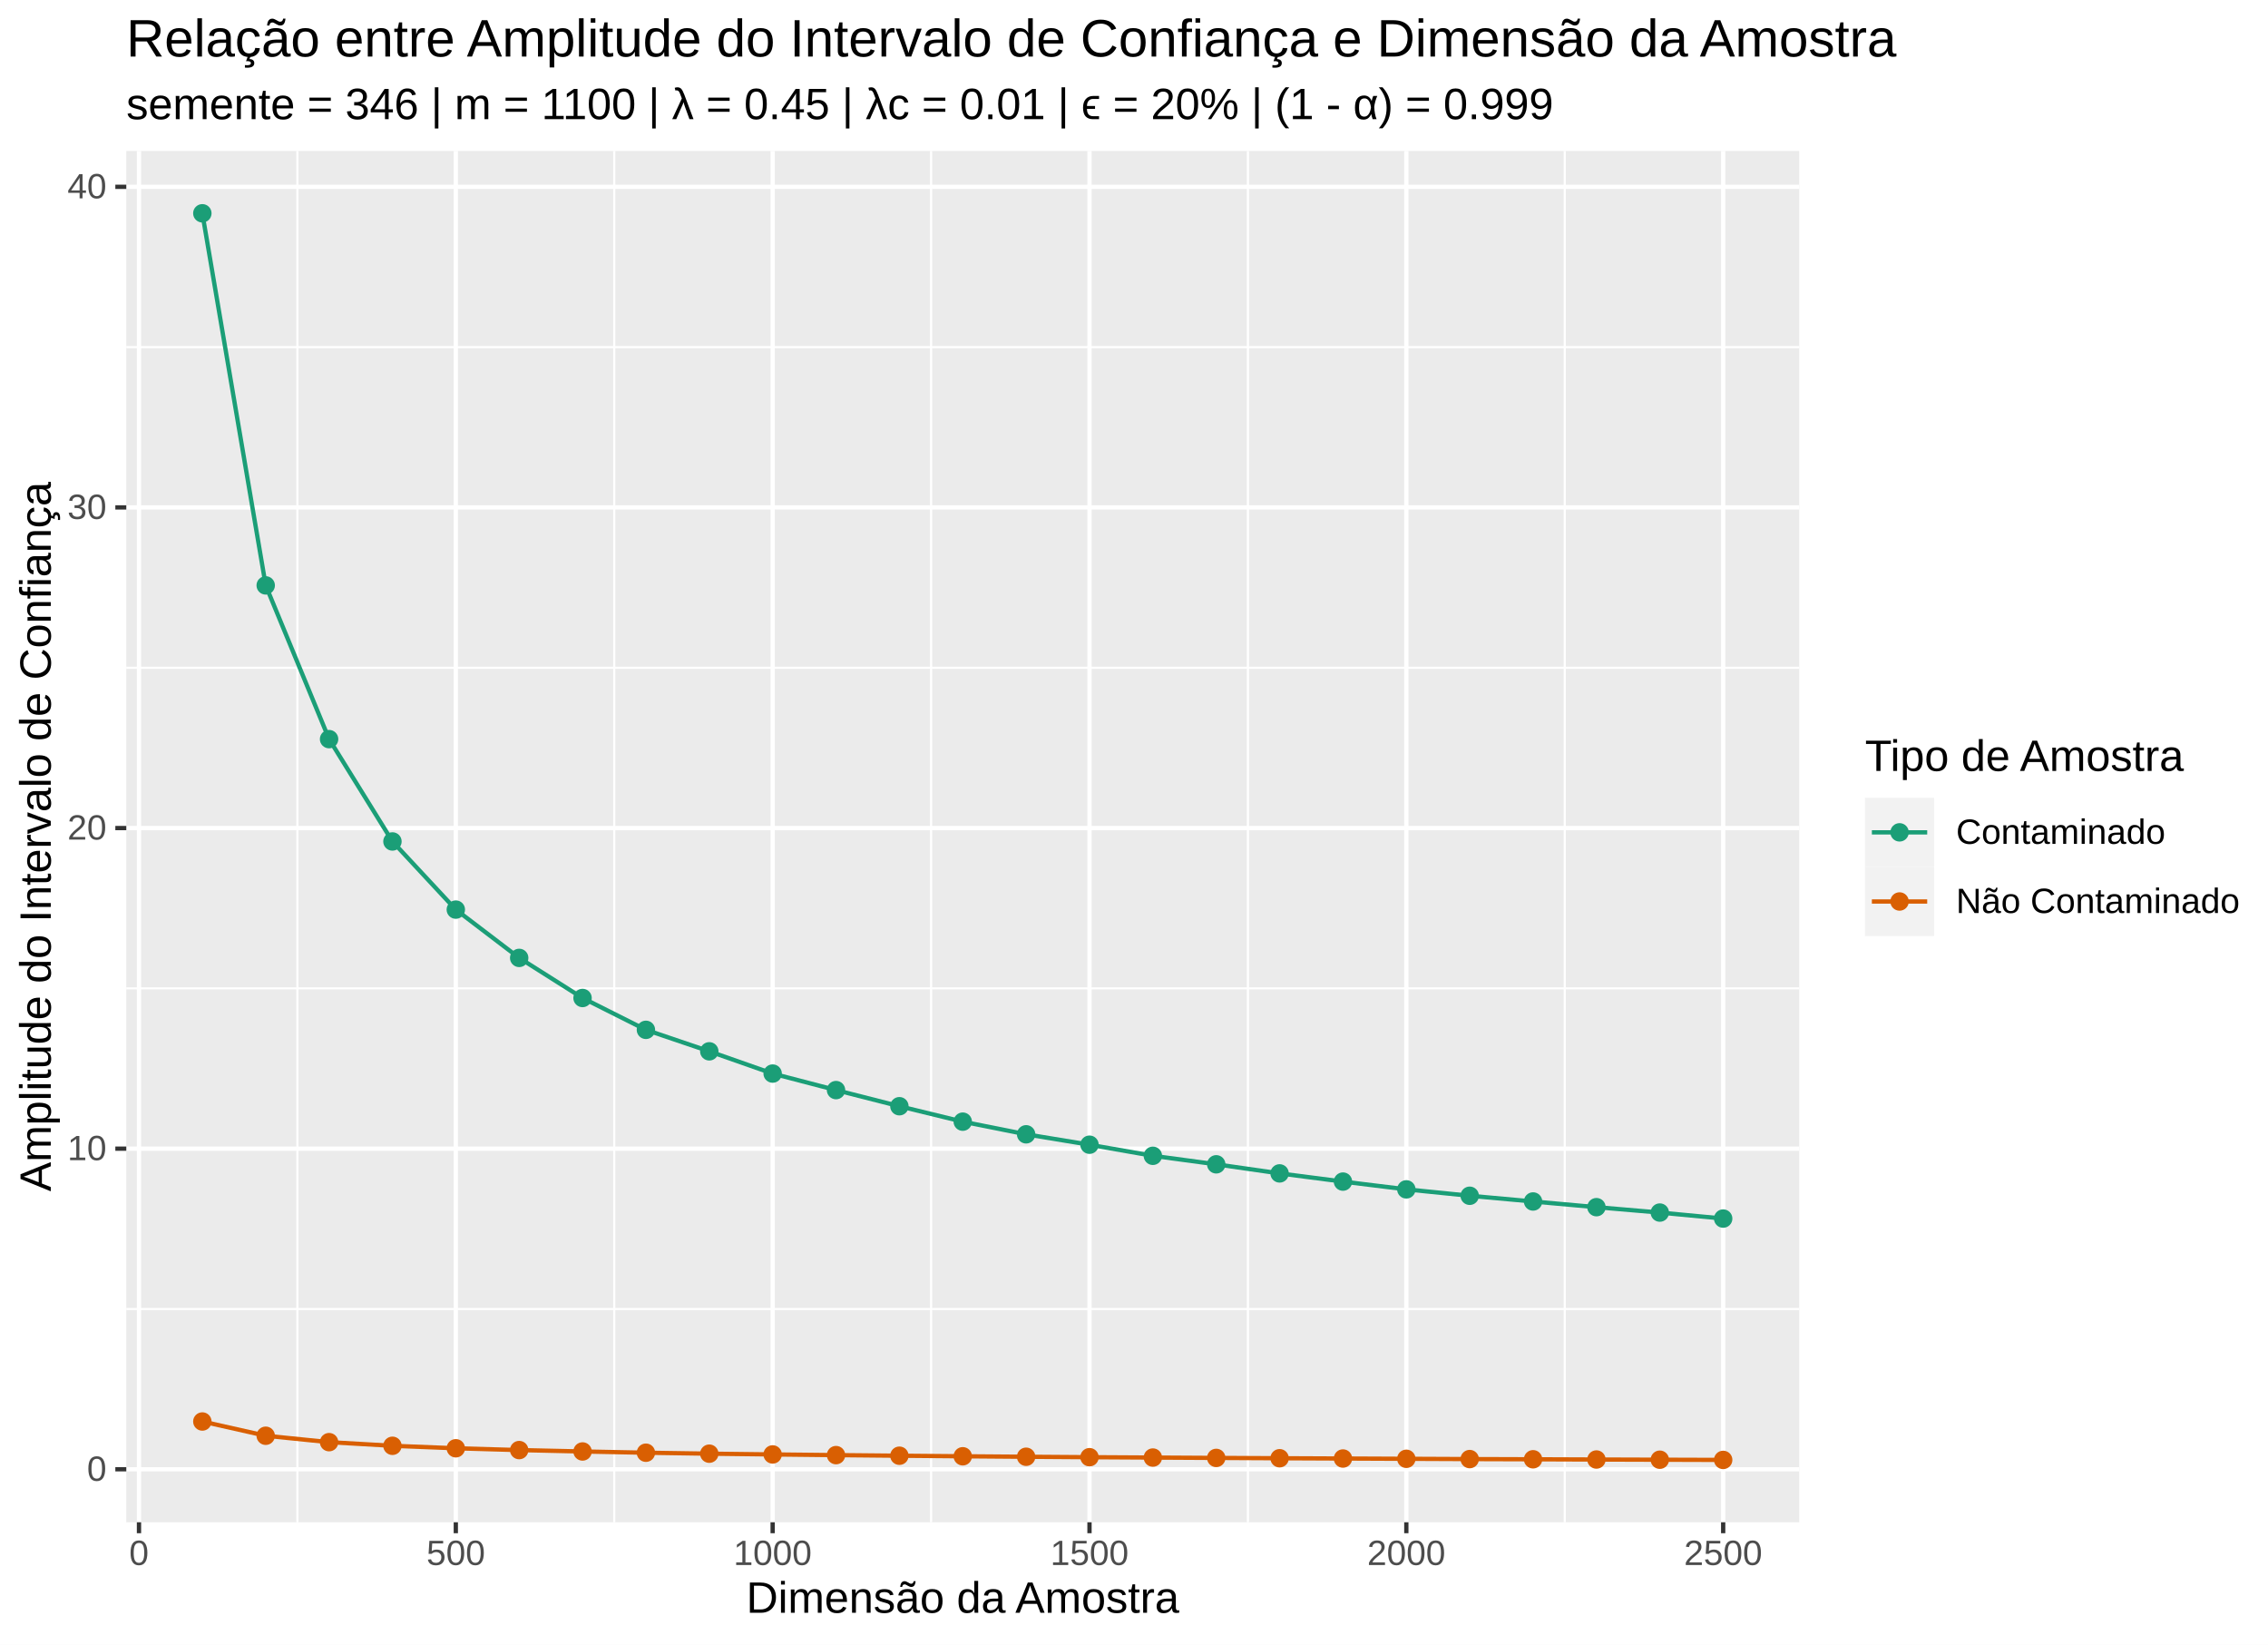
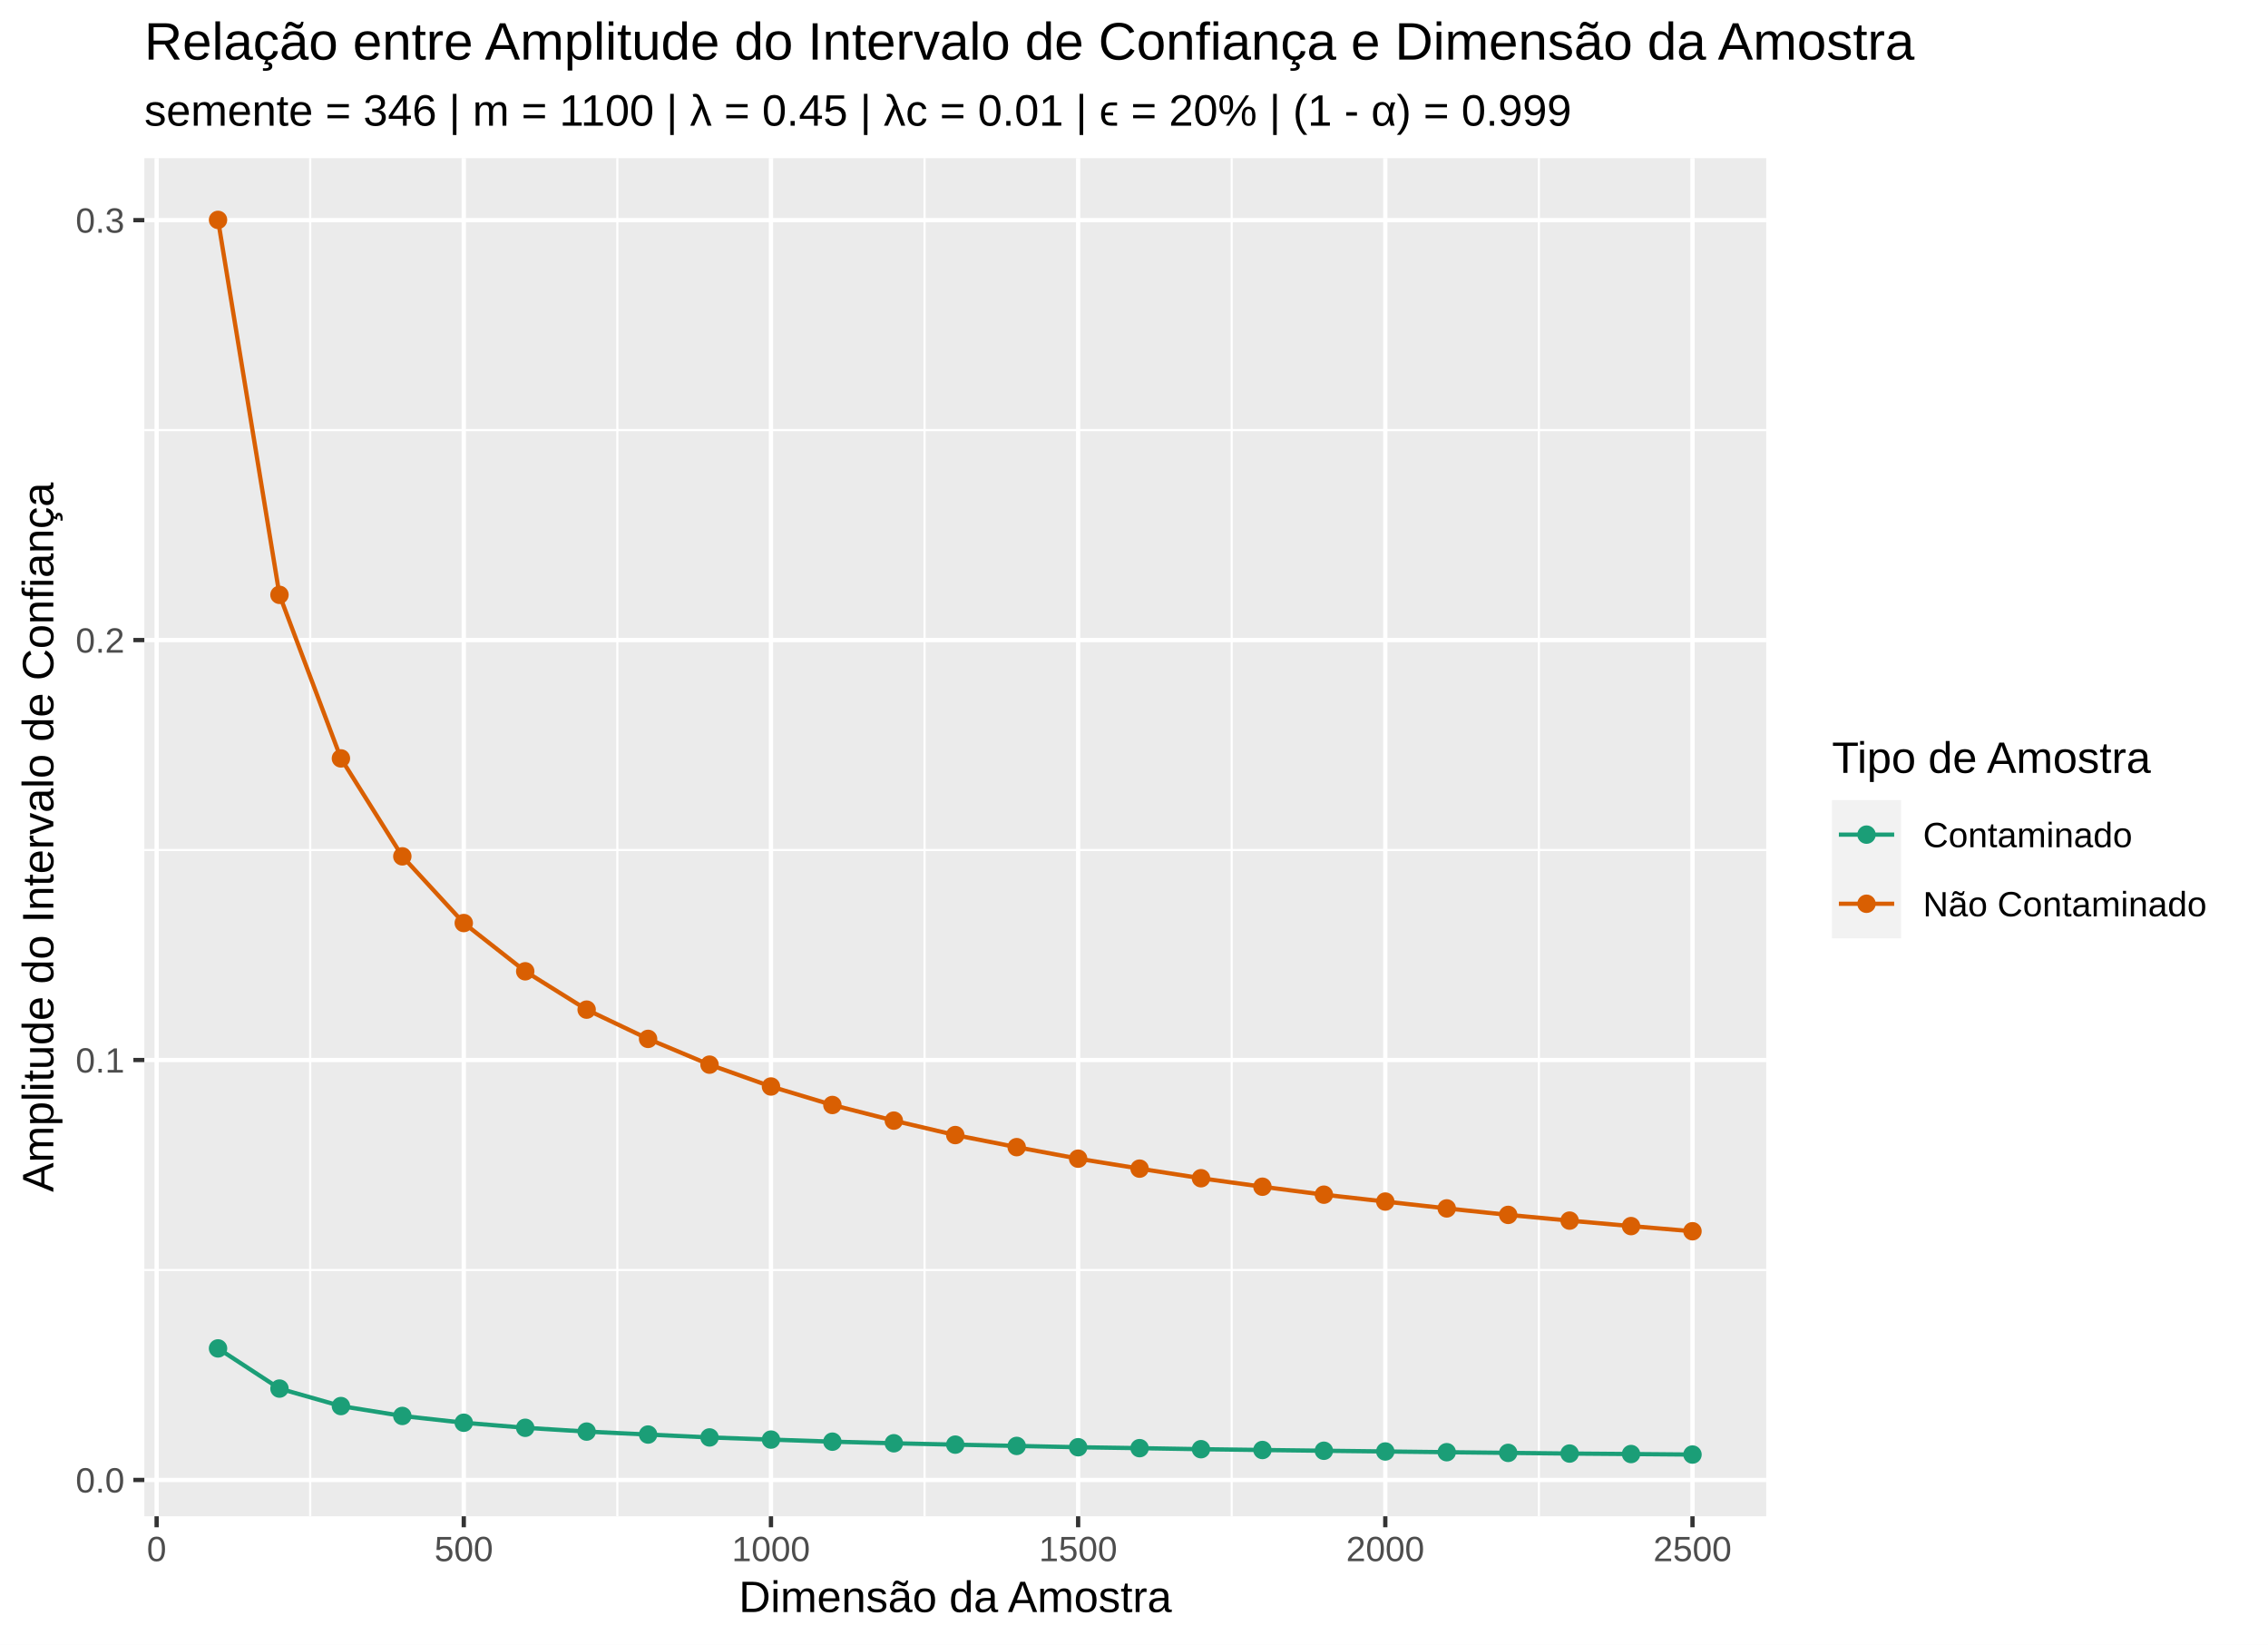
<svg xmlns="http://www.w3.org/2000/svg" class="svglite" width="566.93pt" height="411.02pt" viewBox="0 0 566.93 411.02">
  <defs>
    <style type="text/css">
    .svglite line, .svglite polyline, .svglite polygon, .svglite path, .svglite rect, .svglite circle {
      fill: none;
      stroke: #000000;
      stroke-linecap: round;
      stroke-linejoin: round;
      stroke-miterlimit: 10.00;
    }
    .svglite text {
      white-space: pre;
    }
  </style>
  </defs>
  <rect width="100%" height="100%" style="stroke: none; fill: #FFFFFF;" />
  <defs>
    <clipPath id="cpMC4wMHw1NjYuOTN8MC4wMHw0MTEuMDI=">
      <rect x="0.00" y="0.00" width="566.93" height="411.02" />
    </clipPath>
  </defs>
  <g clip-path="url(#cpMC4wMHw1NjYuOTN8MC4wMHw0MTEuMDI=)">
-     <rect x="0" y="0.00" width="566.93" height="411.02" style="stroke-width: 1.07; stroke: #FFFFFF; fill: #FFFFFF;" />
+     <rect x="0" y="-0" width="566.93" height="411.02" style="stroke-width: 1.07; stroke: #FFFFFF; fill: #FFFFFF;" />
  </g>
  <defs>
-     <clipPath id="cpMzEuNTd8NDQ5Ljc1fDM3LjczfDM4MC40Ng==">
-       <rect x="31.57" y="37.73" width="418.18" height="342.73" />
+     <clipPath id="cpMzYuMDh8NDQxLjUwfDM5LjUzfDM3OC45Nw==">
+       <rect x="36.08" y="39.53" width="405.42" height="339.44" />
    </clipPath>
  </defs>
-   <g clip-path="url(#cpMzEuNTd8NDQ5Ljc1fDM3LjczfDM4MC40Ng==)">
-     <rect x="31.57" y="37.73" width="418.18" height="342.73" style="stroke-width: 1.07; stroke: none; fill: #EBEBEB;" />
-     <polyline points="31.57,327.16 449.75,327.16 " style="stroke-width: 0.53; stroke: #FFFFFF; stroke-linecap: butt;" />
-     <polyline points="31.57,247.02 449.75,247.02 " style="stroke-width: 0.53; stroke: #FFFFFF; stroke-linecap: butt;" />
-     <polyline points="31.57,166.89 449.75,166.89 " style="stroke-width: 0.53; stroke: #FFFFFF; stroke-linecap: butt;" />
-     <polyline points="31.57,86.76 449.75,86.76 " style="stroke-width: 0.53; stroke: #FFFFFF; stroke-linecap: butt;" />
-     <polyline points="74.34,380.46 74.34,37.73 " style="stroke-width: 0.53; stroke: #FFFFFF; stroke-linecap: butt;" />
-     <polyline points="153.54,380.46 153.54,37.73 " style="stroke-width: 0.53; stroke: #FFFFFF; stroke-linecap: butt;" />
-     <polyline points="232.74,380.46 232.74,37.73 " style="stroke-width: 0.53; stroke: #FFFFFF; stroke-linecap: butt;" />
-     <polyline points="311.94,380.46 311.94,37.73 " style="stroke-width: 0.53; stroke: #FFFFFF; stroke-linecap: butt;" />
-     <polyline points="391.14,380.46 391.14,37.73 " style="stroke-width: 0.53; stroke: #FFFFFF; stroke-linecap: butt;" />
-     <polyline points="31.57,367.22 449.75,367.22 " style="stroke-width: 1.07; stroke: #FFFFFF; stroke-linecap: butt;" />
-     <polyline points="31.57,287.09 449.75,287.09 " style="stroke-width: 1.07; stroke: #FFFFFF; stroke-linecap: butt;" />
-     <polyline points="31.57,206.96 449.75,206.96 " style="stroke-width: 1.07; stroke: #FFFFFF; stroke-linecap: butt;" />
-     <polyline points="31.57,126.82 449.75,126.82 " style="stroke-width: 1.07; stroke: #FFFFFF; stroke-linecap: butt;" />
-     <polyline points="31.57,46.69 449.75,46.69 " style="stroke-width: 1.07; stroke: #FFFFFF; stroke-linecap: butt;" />
-     <polyline points="34.74,380.46 34.74,37.73 " style="stroke-width: 1.07; stroke: #FFFFFF; stroke-linecap: butt;" />
-     <polyline points="113.94,380.46 113.94,37.73 " style="stroke-width: 1.07; stroke: #FFFFFF; stroke-linecap: butt;" />
-     <polyline points="193.14,380.46 193.14,37.73 " style="stroke-width: 1.07; stroke: #FFFFFF; stroke-linecap: butt;" />
-     <polyline points="272.34,380.46 272.34,37.73 " style="stroke-width: 1.07; stroke: #FFFFFF; stroke-linecap: butt;" />
-     <polyline points="351.54,380.46 351.54,37.73 " style="stroke-width: 1.07; stroke: #FFFFFF; stroke-linecap: butt;" />
-     <polyline points="430.74,380.46 430.74,37.73 " style="stroke-width: 1.07; stroke: #FFFFFF; stroke-linecap: butt;" />
-     <polyline points="50.58,53.31 66.42,146.31 82.26,184.73 98.10,210.31 113.94,227.34 129.78,239.41 145.62,249.43 161.46,257.39 177.30,262.76 193.14,268.32 208.98,272.45 224.82,276.48 240.66,280.34 256.50,283.50 272.34,286.10 288.18,288.87 304.02,291.00 319.86,293.27 335.70,295.32 351.54,297.26 367.38,298.86 383.22,300.29 399.06,301.71 414.90,303.06 430.74,304.56 " style="stroke-width: 1.07; stroke: #1B9E77; stroke-linecap: butt;" />
-     <polyline points="50.58,355.28 66.42,358.84 82.26,360.44 98.10,361.35 113.94,361.97 129.78,362.42 145.62,362.77 161.46,363.08 177.30,363.32 193.14,363.51 208.98,363.68 224.82,363.83 240.66,363.97 256.50,364.09 272.34,364.20 288.18,364.29 304.02,364.38 319.86,364.46 335.70,364.53 351.54,364.60 367.38,364.67 383.22,364.72 399.06,364.78 414.90,364.83 430.74,364.88 " style="stroke-width: 1.07; stroke: #D95F02; stroke-linecap: butt;" />
-     <circle cx="50.58" cy="355.28" r="1.95" style="stroke-width: 0.71; stroke: #D95F02; fill: #D95F02;" />
-     <circle cx="50.58" cy="53.31" r="1.95" style="stroke-width: 0.71; stroke: #1B9E77; fill: #1B9E77;" />
-     <circle cx="66.42" cy="358.84" r="1.95" style="stroke-width: 0.71; stroke: #D95F02; fill: #D95F02;" />
-     <circle cx="66.42" cy="146.31" r="1.95" style="stroke-width: 0.71; stroke: #1B9E77; fill: #1B9E77;" />
-     <circle cx="82.26" cy="360.44" r="1.95" style="stroke-width: 0.71; stroke: #D95F02; fill: #D95F02;" />
-     <circle cx="82.26" cy="184.73" r="1.95" style="stroke-width: 0.71; stroke: #1B9E77; fill: #1B9E77;" />
-     <circle cx="98.10" cy="361.35" r="1.95" style="stroke-width: 0.71; stroke: #D95F02; fill: #D95F02;" />
-     <circle cx="98.10" cy="210.31" r="1.95" style="stroke-width: 0.71; stroke: #1B9E77; fill: #1B9E77;" />
-     <circle cx="113.94" cy="361.97" r="1.95" style="stroke-width: 0.71; stroke: #D95F02; fill: #D95F02;" />
-     <circle cx="113.94" cy="227.34" r="1.95" style="stroke-width: 0.71; stroke: #1B9E77; fill: #1B9E77;" />
-     <circle cx="129.78" cy="362.42" r="1.95" style="stroke-width: 0.71; stroke: #D95F02; fill: #D95F02;" />
-     <circle cx="129.78" cy="239.41" r="1.95" style="stroke-width: 0.71; stroke: #1B9E77; fill: #1B9E77;" />
-     <circle cx="145.62" cy="362.77" r="1.95" style="stroke-width: 0.71; stroke: #D95F02; fill: #D95F02;" />
-     <circle cx="145.62" cy="249.43" r="1.95" style="stroke-width: 0.71; stroke: #1B9E77; fill: #1B9E77;" />
-     <circle cx="161.46" cy="363.08" r="1.95" style="stroke-width: 0.71; stroke: #D95F02; fill: #D95F02;" />
-     <circle cx="161.46" cy="257.39" r="1.95" style="stroke-width: 0.71; stroke: #1B9E77; fill: #1B9E77;" />
-     <circle cx="177.30" cy="363.32" r="1.95" style="stroke-width: 0.71; stroke: #D95F02; fill: #D95F02;" />
-     <circle cx="177.30" cy="262.76" r="1.95" style="stroke-width: 0.71; stroke: #1B9E77; fill: #1B9E77;" />
-     <circle cx="193.14" cy="363.51" r="1.95" style="stroke-width: 0.71; stroke: #D95F02; fill: #D95F02;" />
-     <circle cx="193.14" cy="268.32" r="1.95" style="stroke-width: 0.71; stroke: #1B9E77; fill: #1B9E77;" />
-     <circle cx="208.98" cy="363.68" r="1.95" style="stroke-width: 0.71; stroke: #D95F02; fill: #D95F02;" />
-     <circle cx="208.98" cy="272.45" r="1.95" style="stroke-width: 0.71; stroke: #1B9E77; fill: #1B9E77;" />
-     <circle cx="224.82" cy="363.83" r="1.95" style="stroke-width: 0.71; stroke: #D95F02; fill: #D95F02;" />
-     <circle cx="224.82" cy="276.48" r="1.95" style="stroke-width: 0.71; stroke: #1B9E77; fill: #1B9E77;" />
-     <circle cx="240.66" cy="363.97" r="1.95" style="stroke-width: 0.71; stroke: #D95F02; fill: #D95F02;" />
-     <circle cx="240.66" cy="280.34" r="1.95" style="stroke-width: 0.71; stroke: #1B9E77; fill: #1B9E77;" />
-     <circle cx="256.50" cy="364.09" r="1.95" style="stroke-width: 0.71; stroke: #D95F02; fill: #D95F02;" />
-     <circle cx="256.50" cy="283.50" r="1.95" style="stroke-width: 0.71; stroke: #1B9E77; fill: #1B9E77;" />
-     <circle cx="272.34" cy="364.20" r="1.95" style="stroke-width: 0.71; stroke: #D95F02; fill: #D95F02;" />
-     <circle cx="272.34" cy="286.10" r="1.95" style="stroke-width: 0.71; stroke: #1B9E77; fill: #1B9E77;" />
-     <circle cx="288.18" cy="364.29" r="1.95" style="stroke-width: 0.71; stroke: #D95F02; fill: #D95F02;" />
-     <circle cx="288.18" cy="288.87" r="1.95" style="stroke-width: 0.71; stroke: #1B9E77; fill: #1B9E77;" />
-     <circle cx="304.02" cy="364.38" r="1.95" style="stroke-width: 0.71; stroke: #D95F02; fill: #D95F02;" />
-     <circle cx="304.02" cy="291.00" r="1.95" style="stroke-width: 0.71; stroke: #1B9E77; fill: #1B9E77;" />
-     <circle cx="319.86" cy="364.46" r="1.95" style="stroke-width: 0.71; stroke: #D95F02; fill: #D95F02;" />
-     <circle cx="319.86" cy="293.27" r="1.95" style="stroke-width: 0.71; stroke: #1B9E77; fill: #1B9E77;" />
-     <circle cx="335.70" cy="364.53" r="1.95" style="stroke-width: 0.71; stroke: #D95F02; fill: #D95F02;" />
-     <circle cx="335.70" cy="295.32" r="1.95" style="stroke-width: 0.71; stroke: #1B9E77; fill: #1B9E77;" />
-     <circle cx="351.54" cy="364.60" r="1.95" style="stroke-width: 0.71; stroke: #D95F02; fill: #D95F02;" />
-     <circle cx="351.54" cy="297.26" r="1.95" style="stroke-width: 0.71; stroke: #1B9E77; fill: #1B9E77;" />
-     <circle cx="367.38" cy="364.67" r="1.95" style="stroke-width: 0.71; stroke: #D95F02; fill: #D95F02;" />
-     <circle cx="367.38" cy="298.86" r="1.95" style="stroke-width: 0.71; stroke: #1B9E77; fill: #1B9E77;" />
-     <circle cx="383.22" cy="364.72" r="1.95" style="stroke-width: 0.71; stroke: #D95F02; fill: #D95F02;" />
-     <circle cx="383.22" cy="300.29" r="1.95" style="stroke-width: 0.71; stroke: #1B9E77; fill: #1B9E77;" />
-     <circle cx="399.06" cy="364.78" r="1.95" style="stroke-width: 0.71; stroke: #D95F02; fill: #D95F02;" />
-     <circle cx="399.06" cy="301.71" r="1.95" style="stroke-width: 0.71; stroke: #1B9E77; fill: #1B9E77;" />
-     <circle cx="414.90" cy="364.83" r="1.95" style="stroke-width: 0.71; stroke: #D95F02; fill: #D95F02;" />
-     <circle cx="414.90" cy="303.06" r="1.95" style="stroke-width: 0.71; stroke: #1B9E77; fill: #1B9E77;" />
-     <circle cx="430.74" cy="364.88" r="1.95" style="stroke-width: 0.71; stroke: #D95F02; fill: #D95F02;" />
-     <circle cx="430.74" cy="304.56" r="1.95" style="stroke-width: 0.71; stroke: #1B9E77; fill: #1B9E77;" />
+   <g clip-path="url(#cpMzYuMDh8NDQxLjUwfDM5LjUzfDM3OC45Nw==)">
+     <rect x="36.08" y="39.53" width="405.42" height="339.44" style="stroke-width: 1.07; stroke: none; fill: #EBEBEB;" />
+     <polyline points="36.08,317.41 441.50,317.41 " style="stroke-width: 0.53; stroke: #FFFFFF; stroke-linecap: butt;" />
+     <polyline points="36.08,212.45 441.50,212.45 " style="stroke-width: 0.53; stroke: #FFFFFF; stroke-linecap: butt;" />
+     <polyline points="36.08,107.49 441.50,107.49 " style="stroke-width: 0.53; stroke: #FFFFFF; stroke-linecap: butt;" />
+     <polyline points="77.54,378.97 77.54,39.53 " style="stroke-width: 0.53; stroke: #FFFFFF; stroke-linecap: butt;" />
+     <polyline points="154.32,378.97 154.32,39.53 " style="stroke-width: 0.53; stroke: #FFFFFF; stroke-linecap: butt;" />
+     <polyline points="231.11,378.97 231.11,39.53 " style="stroke-width: 0.53; stroke: #FFFFFF; stroke-linecap: butt;" />
+     <polyline points="307.89,378.97 307.89,39.53 " style="stroke-width: 0.53; stroke: #FFFFFF; stroke-linecap: butt;" />
+     <polyline points="384.68,378.97 384.68,39.53 " style="stroke-width: 0.53; stroke: #FFFFFF; stroke-linecap: butt;" />
+     <polyline points="36.08,369.89 441.50,369.89 " style="stroke-width: 1.07; stroke: #FFFFFF; stroke-linecap: butt;" />
+     <polyline points="36.08,264.93 441.50,264.93 " style="stroke-width: 1.07; stroke: #FFFFFF; stroke-linecap: butt;" />
+     <polyline points="36.08,159.97 441.50,159.97 " style="stroke-width: 1.07; stroke: #FFFFFF; stroke-linecap: butt;" />
+     <polyline points="36.08,55.02 441.50,55.02 " style="stroke-width: 1.07; stroke: #FFFFFF; stroke-linecap: butt;" />
+     <polyline points="39.15,378.97 39.15,39.53 " style="stroke-width: 1.07; stroke: #FFFFFF; stroke-linecap: butt;" />
+     <polyline points="115.93,378.97 115.93,39.53 " style="stroke-width: 1.07; stroke: #FFFFFF; stroke-linecap: butt;" />
+     <polyline points="192.72,378.97 192.72,39.53 " style="stroke-width: 1.07; stroke: #FFFFFF; stroke-linecap: butt;" />
+     <polyline points="269.50,378.97 269.50,39.53 " style="stroke-width: 1.07; stroke: #FFFFFF; stroke-linecap: butt;" />
+     <polyline points="346.28,378.97 346.28,39.53 " style="stroke-width: 1.07; stroke: #FFFFFF; stroke-linecap: butt;" />
+     <polyline points="423.07,378.97 423.07,39.53 " style="stroke-width: 1.07; stroke: #FFFFFF; stroke-linecap: butt;" />
+     <polyline points="54.50,337.01 69.86,347.05 85.22,351.42 100.57,353.89 115.93,355.59 131.29,356.85 146.64,357.80 162.00,358.54 177.36,359.26 192.72,359.80 208.07,360.32 223.43,360.72 238.79,361.06 254.14,361.38 269.50,361.71 284.86,361.94 300.21,362.20 315.57,362.40 330.93,362.59 346.28,362.77 361.64,362.95 377.00,363.12 392.35,363.29 407.71,363.41 423.07,363.54 " style="stroke-width: 1.07; stroke: #1B9E77; stroke-linecap: butt;" />
+     <polyline points="54.50,54.96 69.86,148.67 85.22,189.55 100.57,214.03 115.93,230.70 131.29,242.76 146.64,252.34 162.00,259.65 177.36,266.09 192.72,271.55 208.07,276.17 223.43,280.08 238.79,283.69 254.14,286.71 269.50,289.59 284.86,292.08 300.21,294.48 315.57,296.60 330.93,298.59 346.28,300.31 361.64,302.02 377.00,303.64 392.35,305.07 407.71,306.44 423.07,307.73 " style="stroke-width: 1.07; stroke: #D95F02; stroke-linecap: butt;" />
+     <circle cx="54.50" cy="54.96" r="1.95" style="stroke-width: 0.71; stroke: #D95F02; fill: #D95F02;" />
+     <circle cx="54.50" cy="337.01" r="1.95" style="stroke-width: 0.71; stroke: #1B9E77; fill: #1B9E77;" />
+     <circle cx="69.86" cy="148.67" r="1.95" style="stroke-width: 0.71; stroke: #D95F02; fill: #D95F02;" />
+     <circle cx="69.86" cy="347.05" r="1.95" style="stroke-width: 0.71; stroke: #1B9E77; fill: #1B9E77;" />
+     <circle cx="85.22" cy="189.55" r="1.95" style="stroke-width: 0.71; stroke: #D95F02; fill: #D95F02;" />
+     <circle cx="85.22" cy="351.42" r="1.95" style="stroke-width: 0.71; stroke: #1B9E77; fill: #1B9E77;" />
+     <circle cx="100.57" cy="214.03" r="1.95" style="stroke-width: 0.71; stroke: #D95F02; fill: #D95F02;" />
+     <circle cx="100.57" cy="353.89" r="1.95" style="stroke-width: 0.71; stroke: #1B9E77; fill: #1B9E77;" />
+     <circle cx="115.93" cy="230.70" r="1.95" style="stroke-width: 0.71; stroke: #D95F02; fill: #D95F02;" />
+     <circle cx="115.93" cy="355.59" r="1.95" style="stroke-width: 0.71; stroke: #1B9E77; fill: #1B9E77;" />
+     <circle cx="131.29" cy="242.76" r="1.95" style="stroke-width: 0.71; stroke: #D95F02; fill: #D95F02;" />
+     <circle cx="131.29" cy="356.85" r="1.95" style="stroke-width: 0.71; stroke: #1B9E77; fill: #1B9E77;" />
+     <circle cx="146.64" cy="252.34" r="1.95" style="stroke-width: 0.71; stroke: #D95F02; fill: #D95F02;" />
+     <circle cx="146.64" cy="357.80" r="1.95" style="stroke-width: 0.71; stroke: #1B9E77; fill: #1B9E77;" />
+     <circle cx="162.00" cy="259.65" r="1.95" style="stroke-width: 0.71; stroke: #D95F02; fill: #D95F02;" />
+     <circle cx="162.00" cy="358.54" r="1.95" style="stroke-width: 0.71; stroke: #1B9E77; fill: #1B9E77;" />
+     <circle cx="177.36" cy="266.09" r="1.95" style="stroke-width: 0.71; stroke: #D95F02; fill: #D95F02;" />
+     <circle cx="177.36" cy="359.26" r="1.95" style="stroke-width: 0.71; stroke: #1B9E77; fill: #1B9E77;" />
+     <circle cx="192.72" cy="271.55" r="1.95" style="stroke-width: 0.71; stroke: #D95F02; fill: #D95F02;" />
+     <circle cx="192.72" cy="359.80" r="1.95" style="stroke-width: 0.71; stroke: #1B9E77; fill: #1B9E77;" />
+     <circle cx="208.07" cy="276.17" r="1.95" style="stroke-width: 0.71; stroke: #D95F02; fill: #D95F02;" />
+     <circle cx="208.07" cy="360.32" r="1.95" style="stroke-width: 0.71; stroke: #1B9E77; fill: #1B9E77;" />
+     <circle cx="223.43" cy="280.08" r="1.95" style="stroke-width: 0.71; stroke: #D95F02; fill: #D95F02;" />
+     <circle cx="223.43" cy="360.72" r="1.95" style="stroke-width: 0.71; stroke: #1B9E77; fill: #1B9E77;" />
+     <circle cx="238.79" cy="283.69" r="1.95" style="stroke-width: 0.71; stroke: #D95F02; fill: #D95F02;" />
+     <circle cx="238.79" cy="361.06" r="1.95" style="stroke-width: 0.71; stroke: #1B9E77; fill: #1B9E77;" />
+     <circle cx="254.14" cy="286.71" r="1.95" style="stroke-width: 0.71; stroke: #D95F02; fill: #D95F02;" />
+     <circle cx="254.14" cy="361.38" r="1.95" style="stroke-width: 0.71; stroke: #1B9E77; fill: #1B9E77;" />
+     <circle cx="269.50" cy="289.59" r="1.95" style="stroke-width: 0.71; stroke: #D95F02; fill: #D95F02;" />
+     <circle cx="269.50" cy="361.71" r="1.95" style="stroke-width: 0.71; stroke: #1B9E77; fill: #1B9E77;" />
+     <circle cx="284.86" cy="292.08" r="1.95" style="stroke-width: 0.71; stroke: #D95F02; fill: #D95F02;" />
+     <circle cx="284.86" cy="361.94" r="1.95" style="stroke-width: 0.71; stroke: #1B9E77; fill: #1B9E77;" />
+     <circle cx="300.21" cy="294.48" r="1.95" style="stroke-width: 0.71; stroke: #D95F02; fill: #D95F02;" />
+     <circle cx="300.21" cy="362.20" r="1.95" style="stroke-width: 0.71; stroke: #1B9E77; fill: #1B9E77;" />
+     <circle cx="315.57" cy="296.60" r="1.95" style="stroke-width: 0.71; stroke: #D95F02; fill: #D95F02;" />
+     <circle cx="315.57" cy="362.40" r="1.95" style="stroke-width: 0.71; stroke: #1B9E77; fill: #1B9E77;" />
+     <circle cx="330.93" cy="298.59" r="1.95" style="stroke-width: 0.71; stroke: #D95F02; fill: #D95F02;" />
+     <circle cx="330.93" cy="362.59" r="1.95" style="stroke-width: 0.71; stroke: #1B9E77; fill: #1B9E77;" />
+     <circle cx="346.28" cy="300.31" r="1.95" style="stroke-width: 0.71; stroke: #D95F02; fill: #D95F02;" />
+     <circle cx="346.28" cy="362.77" r="1.95" style="stroke-width: 0.71; stroke: #1B9E77; fill: #1B9E77;" />
+     <circle cx="361.64" cy="302.02" r="1.95" style="stroke-width: 0.71; stroke: #D95F02; fill: #D95F02;" />
+     <circle cx="361.64" cy="362.95" r="1.95" style="stroke-width: 0.71; stroke: #1B9E77; fill: #1B9E77;" />
+     <circle cx="377.00" cy="303.64" r="1.95" style="stroke-width: 0.71; stroke: #D95F02; fill: #D95F02;" />
+     <circle cx="377.00" cy="363.12" r="1.95" style="stroke-width: 0.71; stroke: #1B9E77; fill: #1B9E77;" />
+     <circle cx="392.35" cy="305.07" r="1.95" style="stroke-width: 0.71; stroke: #D95F02; fill: #D95F02;" />
+     <circle cx="392.35" cy="363.29" r="1.95" style="stroke-width: 0.71; stroke: #1B9E77; fill: #1B9E77;" />
+     <circle cx="407.71" cy="306.44" r="1.95" style="stroke-width: 0.71; stroke: #D95F02; fill: #D95F02;" />
+     <circle cx="407.71" cy="363.41" r="1.95" style="stroke-width: 0.71; stroke: #1B9E77; fill: #1B9E77;" />
+     <circle cx="423.07" cy="307.73" r="1.95" style="stroke-width: 0.71; stroke: #D95F02; fill: #D95F02;" />
+     <circle cx="423.07" cy="363.54" r="1.95" style="stroke-width: 0.71; stroke: #1B9E77; fill: #1B9E77;" />
  </g>
  <g clip-path="url(#cpMC4wMHw1NjYuOTN8MC4wMHw0MTEuMDI=)">
-     <text x="26.64" y="370.11" text-anchor="end" style="font-size: 8.80px;fill: #4D4D4D; font-family: &quot;Liberation Sans&quot;;" textLength="4.37px" lengthAdjust="spacingAndGlyphs">0</text>
-     <text x="26.64" y="289.97" text-anchor="end" style="font-size: 8.80px;fill: #4D4D4D; font-family: &quot;Liberation Sans&quot;;" textLength="8.74px" lengthAdjust="spacingAndGlyphs">10</text>
-     <text x="26.64" y="209.84" text-anchor="end" style="font-size: 8.80px;fill: #4D4D4D; font-family: &quot;Liberation Sans&quot;;" textLength="8.74px" lengthAdjust="spacingAndGlyphs">20</text>
-     <text x="26.64" y="129.71" text-anchor="end" style="font-size: 8.80px;fill: #4D4D4D; font-family: &quot;Liberation Sans&quot;;" textLength="8.74px" lengthAdjust="spacingAndGlyphs">30</text>
-     <text x="26.64" y="49.57" text-anchor="end" style="font-size: 8.80px;fill: #4D4D4D; font-family: &quot;Liberation Sans&quot;;" textLength="8.74px" lengthAdjust="spacingAndGlyphs">40</text>
-     <polyline points="28.83,367.22 31.57,367.22 " style="stroke-width: 1.07; stroke: #333333; stroke-linecap: butt;" />
-     <polyline points="28.83,287.09 31.57,287.09 " style="stroke-width: 1.07; stroke: #333333; stroke-linecap: butt;" />
-     <polyline points="28.83,206.96 31.57,206.96 " style="stroke-width: 1.07; stroke: #333333; stroke-linecap: butt;" />
-     <polyline points="28.83,126.82 31.57,126.82 " style="stroke-width: 1.07; stroke: #333333; stroke-linecap: butt;" />
-     <polyline points="28.83,46.69 31.57,46.69 " style="stroke-width: 1.07; stroke: #333333; stroke-linecap: butt;" />
-     <polyline points="34.74,383.20 34.74,380.46 " style="stroke-width: 1.07; stroke: #333333; stroke-linecap: butt;" />
-     <polyline points="113.94,383.20 113.94,380.46 " style="stroke-width: 1.07; stroke: #333333; stroke-linecap: butt;" />
-     <polyline points="193.14,383.20 193.14,380.46 " style="stroke-width: 1.07; stroke: #333333; stroke-linecap: butt;" />
-     <polyline points="272.34,383.20 272.34,380.46 " style="stroke-width: 1.07; stroke: #333333; stroke-linecap: butt;" />
-     <polyline points="351.54,383.20 351.54,380.46 " style="stroke-width: 1.07; stroke: #333333; stroke-linecap: butt;" />
-     <polyline points="430.74,383.20 430.74,380.46 " style="stroke-width: 1.07; stroke: #333333; stroke-linecap: butt;" />
-     <text x="34.74" y="391.15" text-anchor="middle" style="font-size: 8.80px;fill: #4D4D4D; font-family: &quot;Liberation Sans&quot;;" textLength="4.37px" lengthAdjust="spacingAndGlyphs">0</text>
-     <text x="113.94" y="391.15" text-anchor="middle" style="font-size: 8.80px;fill: #4D4D4D; font-family: &quot;Liberation Sans&quot;;" textLength="13.11px" lengthAdjust="spacingAndGlyphs">500</text>
-     <text x="193.14" y="391.15" text-anchor="middle" style="font-size: 8.80px;fill: #4D4D4D; font-family: &quot;Liberation Sans&quot;;" textLength="17.48px" lengthAdjust="spacingAndGlyphs">1000</text>
-     <text x="272.34" y="391.15" text-anchor="middle" style="font-size: 8.80px;fill: #4D4D4D; font-family: &quot;Liberation Sans&quot;;" textLength="17.48px" lengthAdjust="spacingAndGlyphs">1500</text>
-     <text x="351.54" y="391.15" text-anchor="middle" style="font-size: 8.80px;fill: #4D4D4D; font-family: &quot;Liberation Sans&quot;;" textLength="17.48px" lengthAdjust="spacingAndGlyphs">2000</text>
-     <text x="430.74" y="391.15" text-anchor="middle" style="font-size: 8.80px;fill: #4D4D4D; font-family: &quot;Liberation Sans&quot;;" textLength="17.48px" lengthAdjust="spacingAndGlyphs">2500</text>
-     <text x="240.66" y="403.08" text-anchor="middle" style="font-size: 11.00px; font-family: &quot;Liberation Sans&quot;;" textLength="101.05px" lengthAdjust="spacingAndGlyphs">Dimensão da Amostra</text>
-     <text transform="translate(12.69,209.09) rotate(-90)" text-anchor="middle" style="font-size: 11.00px; font-family: &quot;Liberation Sans&quot;;" textLength="168.16px" lengthAdjust="spacingAndGlyphs">Amplitude do Intervalo de Confiança</text>
-     <rect x="460.71" y="178.75" width="100.74" height="60.68" style="stroke-width: 1.07; stroke: none; fill: #FFFFFF;" />
-     <text x="466.19" y="192.68" style="font-size: 11.00px; font-family: &quot;Liberation Sans&quot;;" textLength="75.43px" lengthAdjust="spacingAndGlyphs">Tipo de Amostra</text>
-     <rect x="466.19" y="199.39" width="17.28" height="17.28" style="stroke-width: 1.07; stroke: none; fill: #F2F2F2;" />
-     <line x1="467.91" y1="208.03" x2="481.74" y2="208.03" style="stroke-width: 1.07; stroke: #1B9E77; stroke-linecap: butt;" />
-     <circle cx="474.83" cy="208.03" r="1.95" style="stroke-width: 0.71; stroke: #1B9E77; fill: #1B9E77;" />
-     <rect x="466.19" y="216.67" width="17.28" height="17.28" style="stroke-width: 1.07; stroke: none; fill: #F2F2F2;" />
-     <line x1="467.91" y1="225.31" x2="481.74" y2="225.31" style="stroke-width: 1.07; stroke: #D95F02; stroke-linecap: butt;" />
-     <circle cx="474.83" cy="225.31" r="1.95" style="stroke-width: 0.71; stroke: #D95F02; fill: #D95F02;" />
-     <text x="488.95" y="210.91" style="font-size: 8.80px; font-family: &quot;Liberation Sans&quot;;" textLength="50.38px" lengthAdjust="spacingAndGlyphs">Contaminado</text>
-     <text x="488.95" y="228.19" style="font-size: 8.80px; font-family: &quot;Liberation Sans&quot;;" textLength="67.02px" lengthAdjust="spacingAndGlyphs">Não Contaminado</text>
-     <text x="31.57" y="29.79" style="font-size: 11.00px; font-family: &quot;Liberation Sans&quot;;" textLength="313.94px" lengthAdjust="spacingAndGlyphs">semente = 346 | m = 1100 | λ = 0.45 | λc = 0.01 | ϵ = 20% | (1 - α) = 0.999</text>
-     <text x="31.57" y="14.13" style="font-size: 13.20px; font-family: &quot;Liberation Sans&quot;;" textLength="412.96px" lengthAdjust="spacingAndGlyphs">Relação entre Amplitude do Intervalo de Confiança e Dimensão da Amostra</text>
+     <text x="31.14" y="373.03" text-anchor="end" style="font-size: 8.80px;fill: #4D4D4D; font-family: &quot;Liberation Sans&quot;;" textLength="12.43px" lengthAdjust="spacingAndGlyphs">0.0</text>
+     <text x="31.14" y="268.07" text-anchor="end" style="font-size: 8.80px;fill: #4D4D4D; font-family: &quot;Liberation Sans&quot;;" textLength="12.43px" lengthAdjust="spacingAndGlyphs">0.1</text>
+     <text x="31.14" y="163.12" text-anchor="end" style="font-size: 8.80px;fill: #4D4D4D; font-family: &quot;Liberation Sans&quot;;" textLength="12.43px" lengthAdjust="spacingAndGlyphs">0.2</text>
+     <text x="31.14" y="58.16" text-anchor="end" style="font-size: 8.80px;fill: #4D4D4D; font-family: &quot;Liberation Sans&quot;;" textLength="12.43px" lengthAdjust="spacingAndGlyphs">0.3</text>
+     <polyline points="33.34,369.89 36.08,369.89 " style="stroke-width: 1.07; stroke: #333333; stroke-linecap: butt;" />
+     <polyline points="33.34,264.93 36.08,264.93 " style="stroke-width: 1.07; stroke: #333333; stroke-linecap: butt;" />
+     <polyline points="33.34,159.97 36.08,159.97 " style="stroke-width: 1.07; stroke: #333333; stroke-linecap: butt;" />
+     <polyline points="33.34,55.02 36.08,55.02 " style="stroke-width: 1.07; stroke: #333333; stroke-linecap: butt;" />
+     <polyline points="39.15,381.71 39.15,378.97 " style="stroke-width: 1.07; stroke: #333333; stroke-linecap: butt;" />
+     <polyline points="115.93,381.71 115.93,378.97 " style="stroke-width: 1.07; stroke: #333333; stroke-linecap: butt;" />
+     <polyline points="192.72,381.71 192.72,378.97 " style="stroke-width: 1.07; stroke: #333333; stroke-linecap: butt;" />
+     <polyline points="269.50,381.71 269.50,378.97 " style="stroke-width: 1.07; stroke: #333333; stroke-linecap: butt;" />
+     <polyline points="346.28,381.71 346.28,378.97 " style="stroke-width: 1.07; stroke: #333333; stroke-linecap: butt;" />
+     <polyline points="423.07,381.71 423.07,378.97 " style="stroke-width: 1.07; stroke: #333333; stroke-linecap: butt;" />
+     <text x="39.15" y="390.19" text-anchor="middle" style="font-size: 8.80px;fill: #4D4D4D; font-family: &quot;Liberation Sans&quot;;" textLength="5.03px" lengthAdjust="spacingAndGlyphs">0</text>
+     <text x="115.93" y="390.19" text-anchor="middle" style="font-size: 8.80px;fill: #4D4D4D; font-family: &quot;Liberation Sans&quot;;" textLength="15.10px" lengthAdjust="spacingAndGlyphs">500</text>
+     <text x="192.72" y="390.19" text-anchor="middle" style="font-size: 8.80px;fill: #4D4D4D; font-family: &quot;Liberation Sans&quot;;" textLength="20.13px" lengthAdjust="spacingAndGlyphs">1000</text>
+     <text x="269.50" y="390.19" text-anchor="middle" style="font-size: 8.80px;fill: #4D4D4D; font-family: &quot;Liberation Sans&quot;;" textLength="20.13px" lengthAdjust="spacingAndGlyphs">1500</text>
+     <text x="346.28" y="390.19" text-anchor="middle" style="font-size: 8.80px;fill: #4D4D4D; font-family: &quot;Liberation Sans&quot;;" textLength="20.13px" lengthAdjust="spacingAndGlyphs">2000</text>
+     <text x="423.07" y="390.19" text-anchor="middle" style="font-size: 8.80px;fill: #4D4D4D; font-family: &quot;Liberation Sans&quot;;" textLength="20.13px" lengthAdjust="spacingAndGlyphs">2500</text>
+     <text x="238.79" y="402.90" text-anchor="middle" style="font-size: 11.00px; font-family: &quot;Liberation Sans&quot;;" textLength="114.83px" lengthAdjust="spacingAndGlyphs">Dimensão da Amostra</text>
+     <text transform="translate(13.33,209.25) rotate(-90)" text-anchor="middle" style="font-size: 11.00px; font-family: &quot;Liberation Sans&quot;;" textLength="189.27px" lengthAdjust="spacingAndGlyphs">Amplitude do Intervalo de Confiança</text>
+     <rect x="452.46" y="178.50" width="108.99" height="61.50" style="stroke-width: 1.07; stroke: none; fill: #FFFFFF;" />
+     <text x="457.93" y="193.16" style="font-size: 11.00px; font-family: &quot;Liberation Sans&quot;;" textLength="85.00px" lengthAdjust="spacingAndGlyphs">Tipo de Amostra</text>
+     <rect x="457.93" y="199.96" width="17.28" height="17.28" style="stroke-width: 1.07; stroke: none; fill: #F2F2F2;" />
+     <line x1="459.66" y1="208.60" x2="473.49" y2="208.60" style="stroke-width: 1.07; stroke: #1B9E77; stroke-linecap: butt;" />
+     <circle cx="466.57" cy="208.60" r="1.95" style="stroke-width: 0.71; stroke: #1B9E77; fill: #1B9E77;" />
+     <rect x="457.93" y="217.24" width="17.28" height="17.28" style="stroke-width: 1.07; stroke: none; fill: #F2F2F2;" />
+     <line x1="459.66" y1="225.88" x2="473.49" y2="225.88" style="stroke-width: 1.07; stroke: #D95F02; stroke-linecap: butt;" />
+     <circle cx="466.57" cy="225.88" r="1.95" style="stroke-width: 0.71; stroke: #D95F02; fill: #D95F02;" />
+     <text x="480.69" y="211.74" style="font-size: 8.80px; font-family: &quot;Liberation Sans&quot;;" textLength="56.04px" lengthAdjust="spacingAndGlyphs">Contaminado</text>
+     <text x="480.69" y="229.02" style="font-size: 8.80px; font-family: &quot;Liberation Sans&quot;;" textLength="75.28px" lengthAdjust="spacingAndGlyphs">Não Contaminado</text>
+     <text x="36.08" y="31.41" style="font-size: 11.00px; font-family: &quot;Liberation Sans&quot;;" textLength="374.90px" lengthAdjust="spacingAndGlyphs">semente = 346 | m = 1100 | λ = 0.45 | λc = 0.01 | ϵ = 20% | (1 - α) = 0.999</text>
+     <text x="36.08" y="14.90" style="font-size: 13.20px; font-family: &quot;Liberation Sans&quot;;" textLength="467.19px" lengthAdjust="spacingAndGlyphs">Relação entre Amplitude do Intervalo de Confiança e Dimensão da Amostra</text>
  </g>
</svg>
